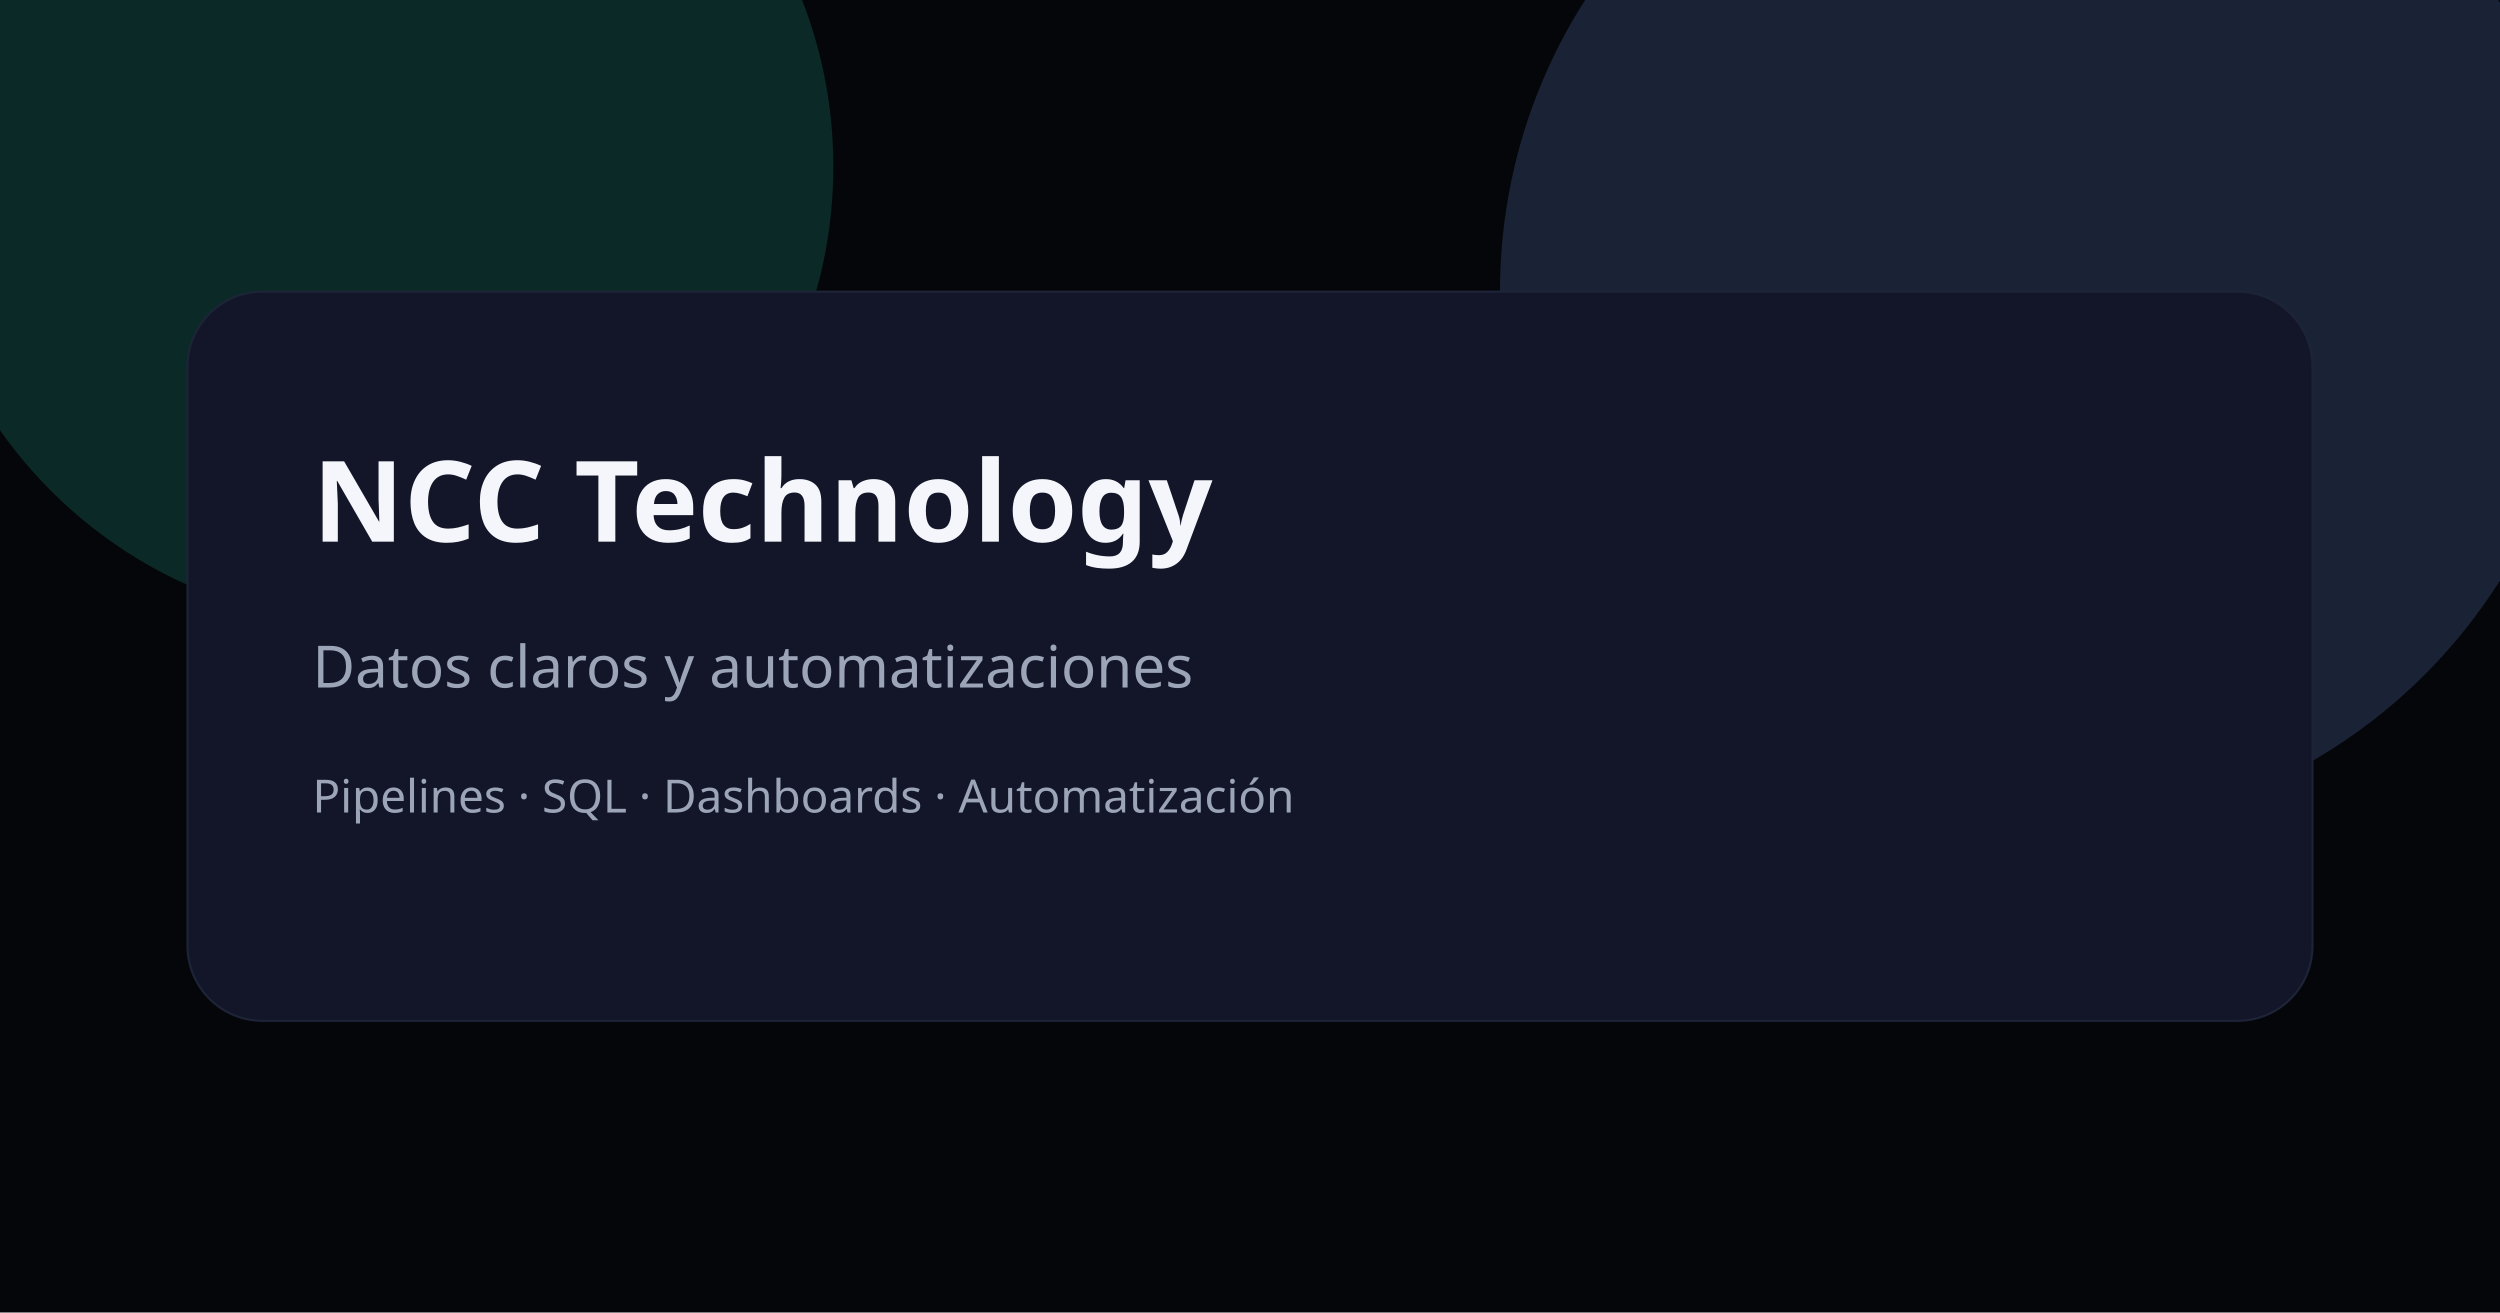
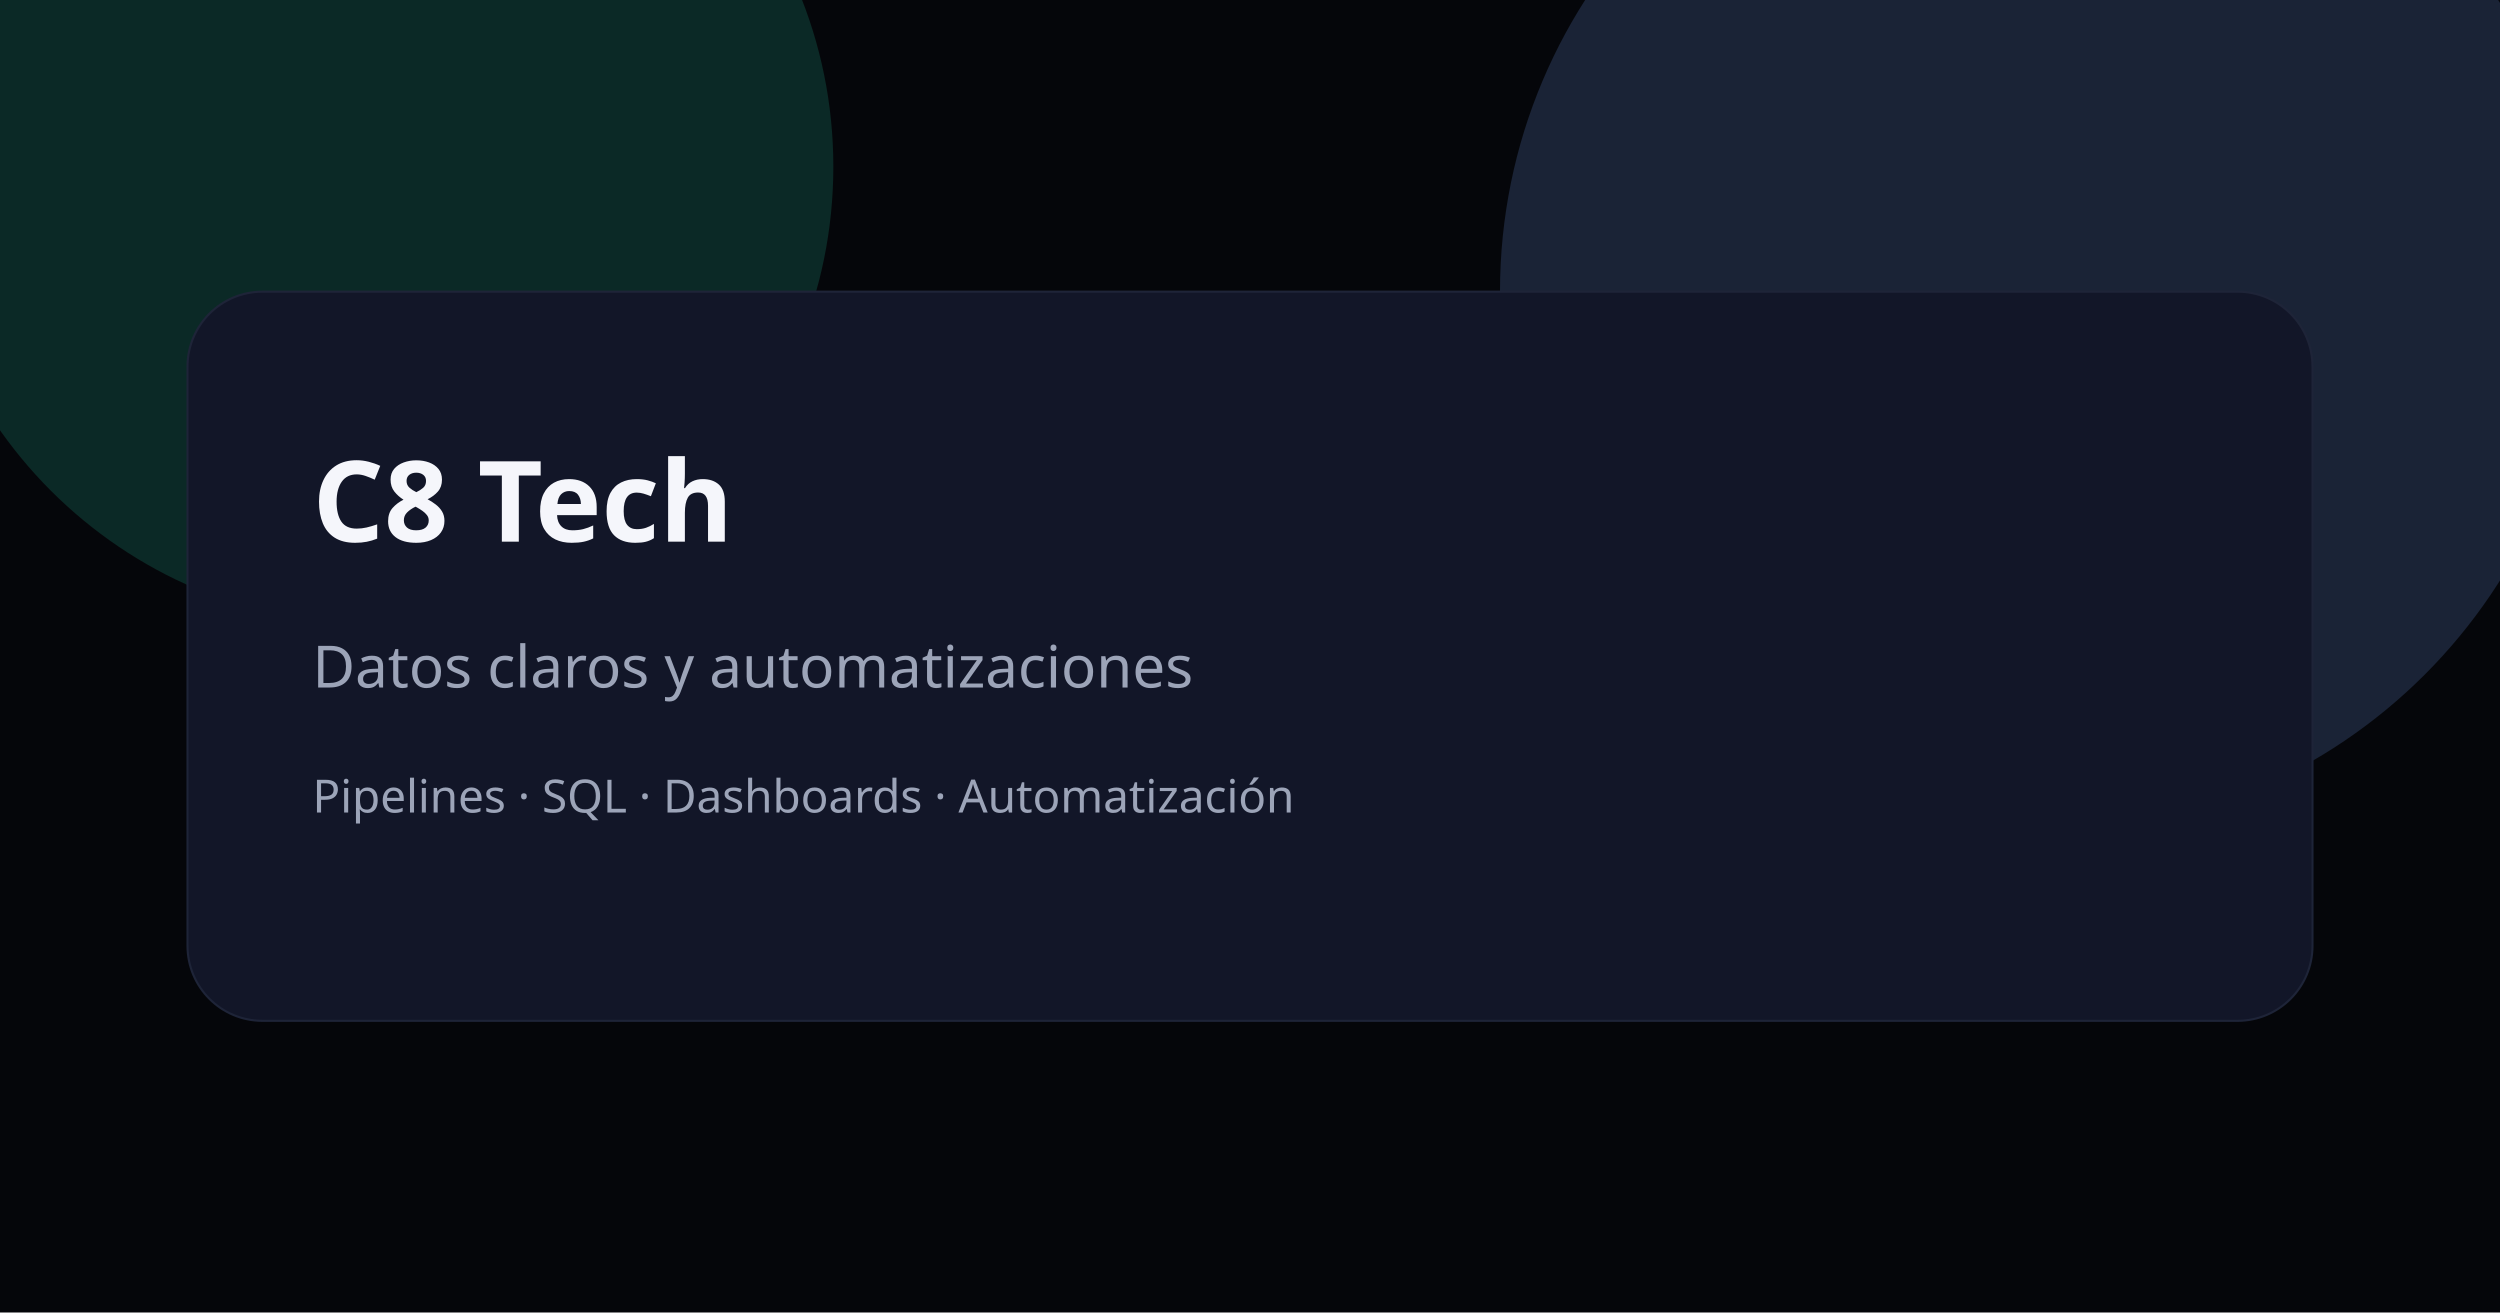
<svg xmlns="http://www.w3.org/2000/svg" width="1200" height="630" viewBox="0 0 1200 630" fill="none">
  <rect width="1200" height="630" fill="#05060A" />
  <circle cx="180" cy="80" r="220" fill="#35F2C6" fill-opacity="0.15" />
  <circle cx="980" cy="140" r="260" fill="#7AA7FF" fill-opacity="0.18" />
  <rect x="90" y="140" width="1020" height="350" rx="36" fill="#121628" stroke="#1E2438" />
  <text x="150" y="260" fill="#F5F6FB" font-family="Space Grotesk, sans-serif" font-size="54" font-weight="600">
-     NCC Technology
+     C8 Tech
  </text>
  <text x="150" y="330" fill="#9CA4B8" font-family="IBM Plex Sans, sans-serif" font-size="28">
    Datos claros y automatizaciones
  </text>
  <text x="150" y="390" fill="#9CA4B8" font-family="IBM Plex Sans, sans-serif" font-size="22">
    Pipelines · SQL · Dashboards · Automatización
  </text>
</svg>
